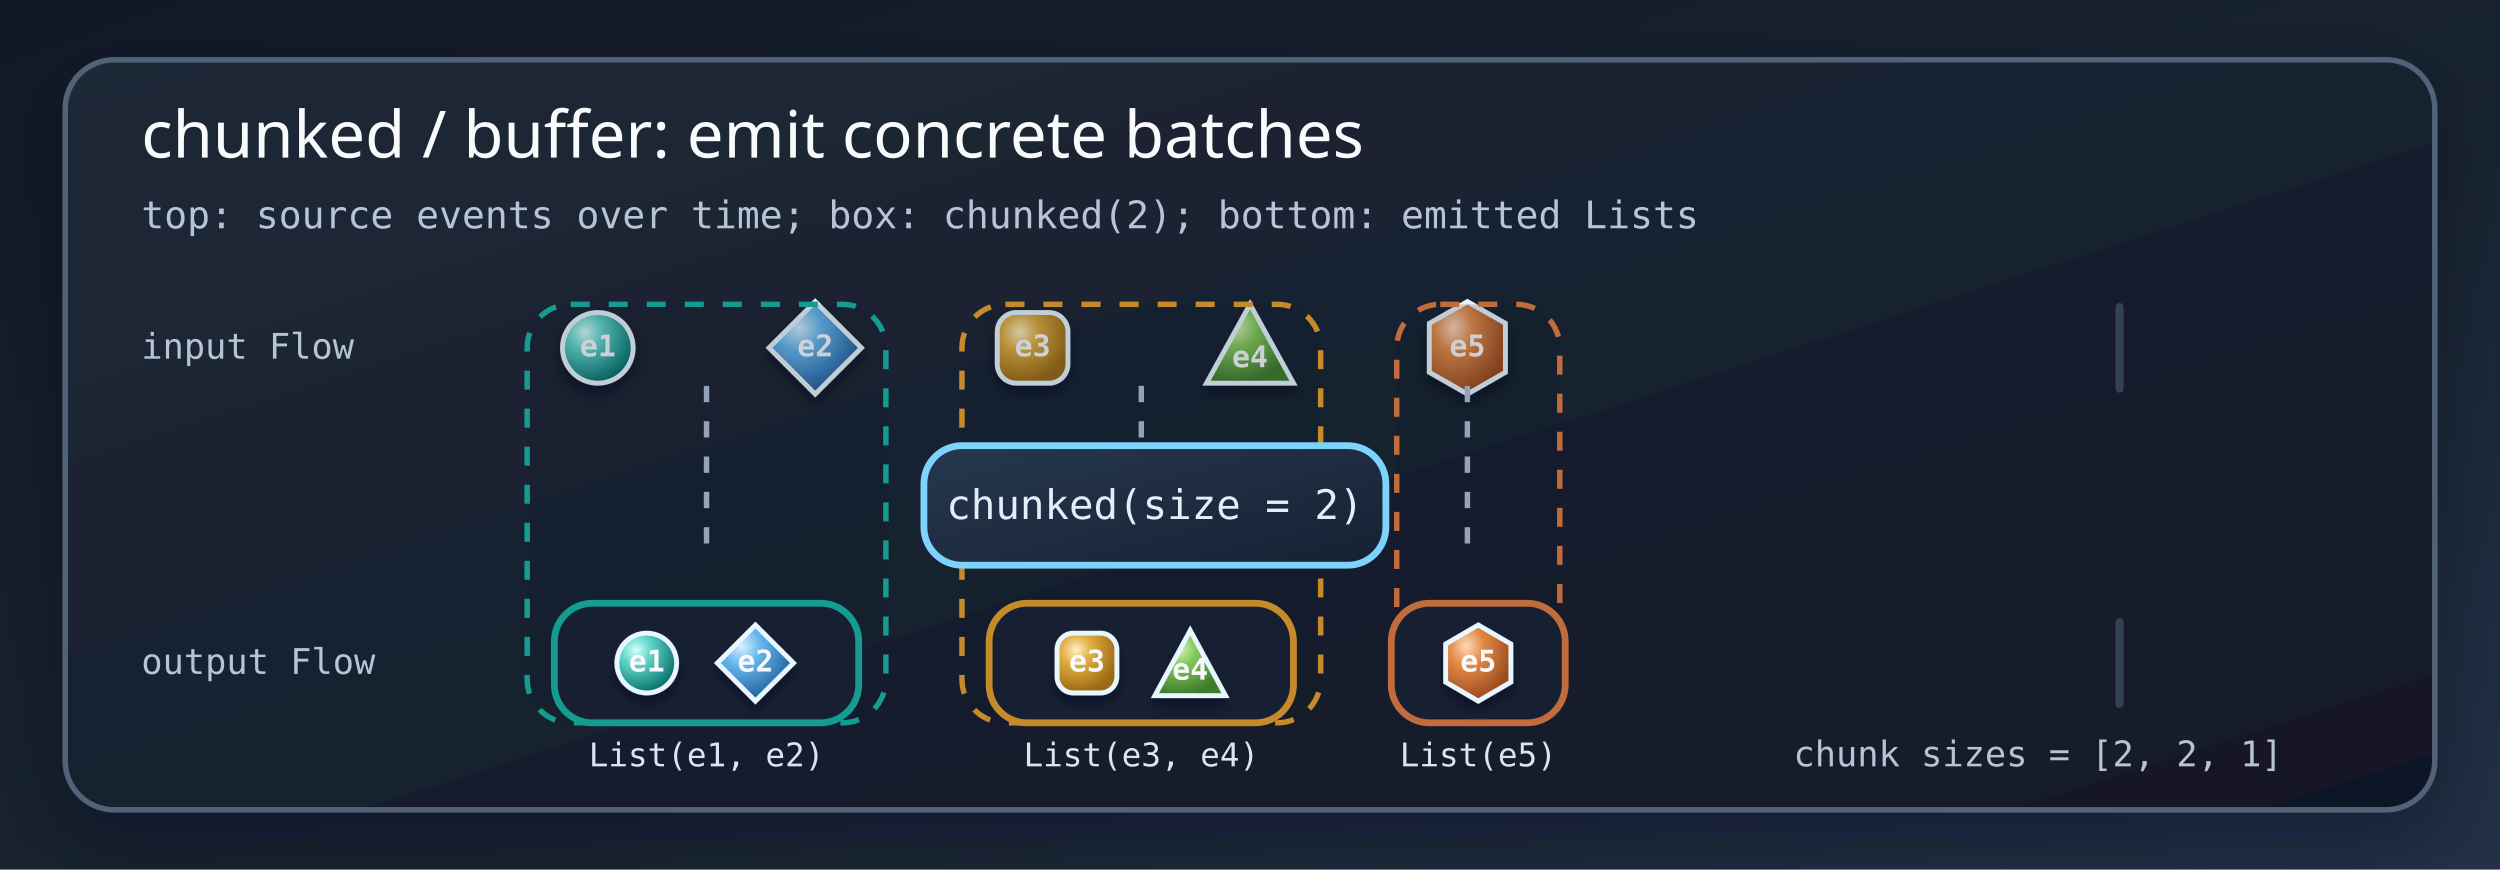
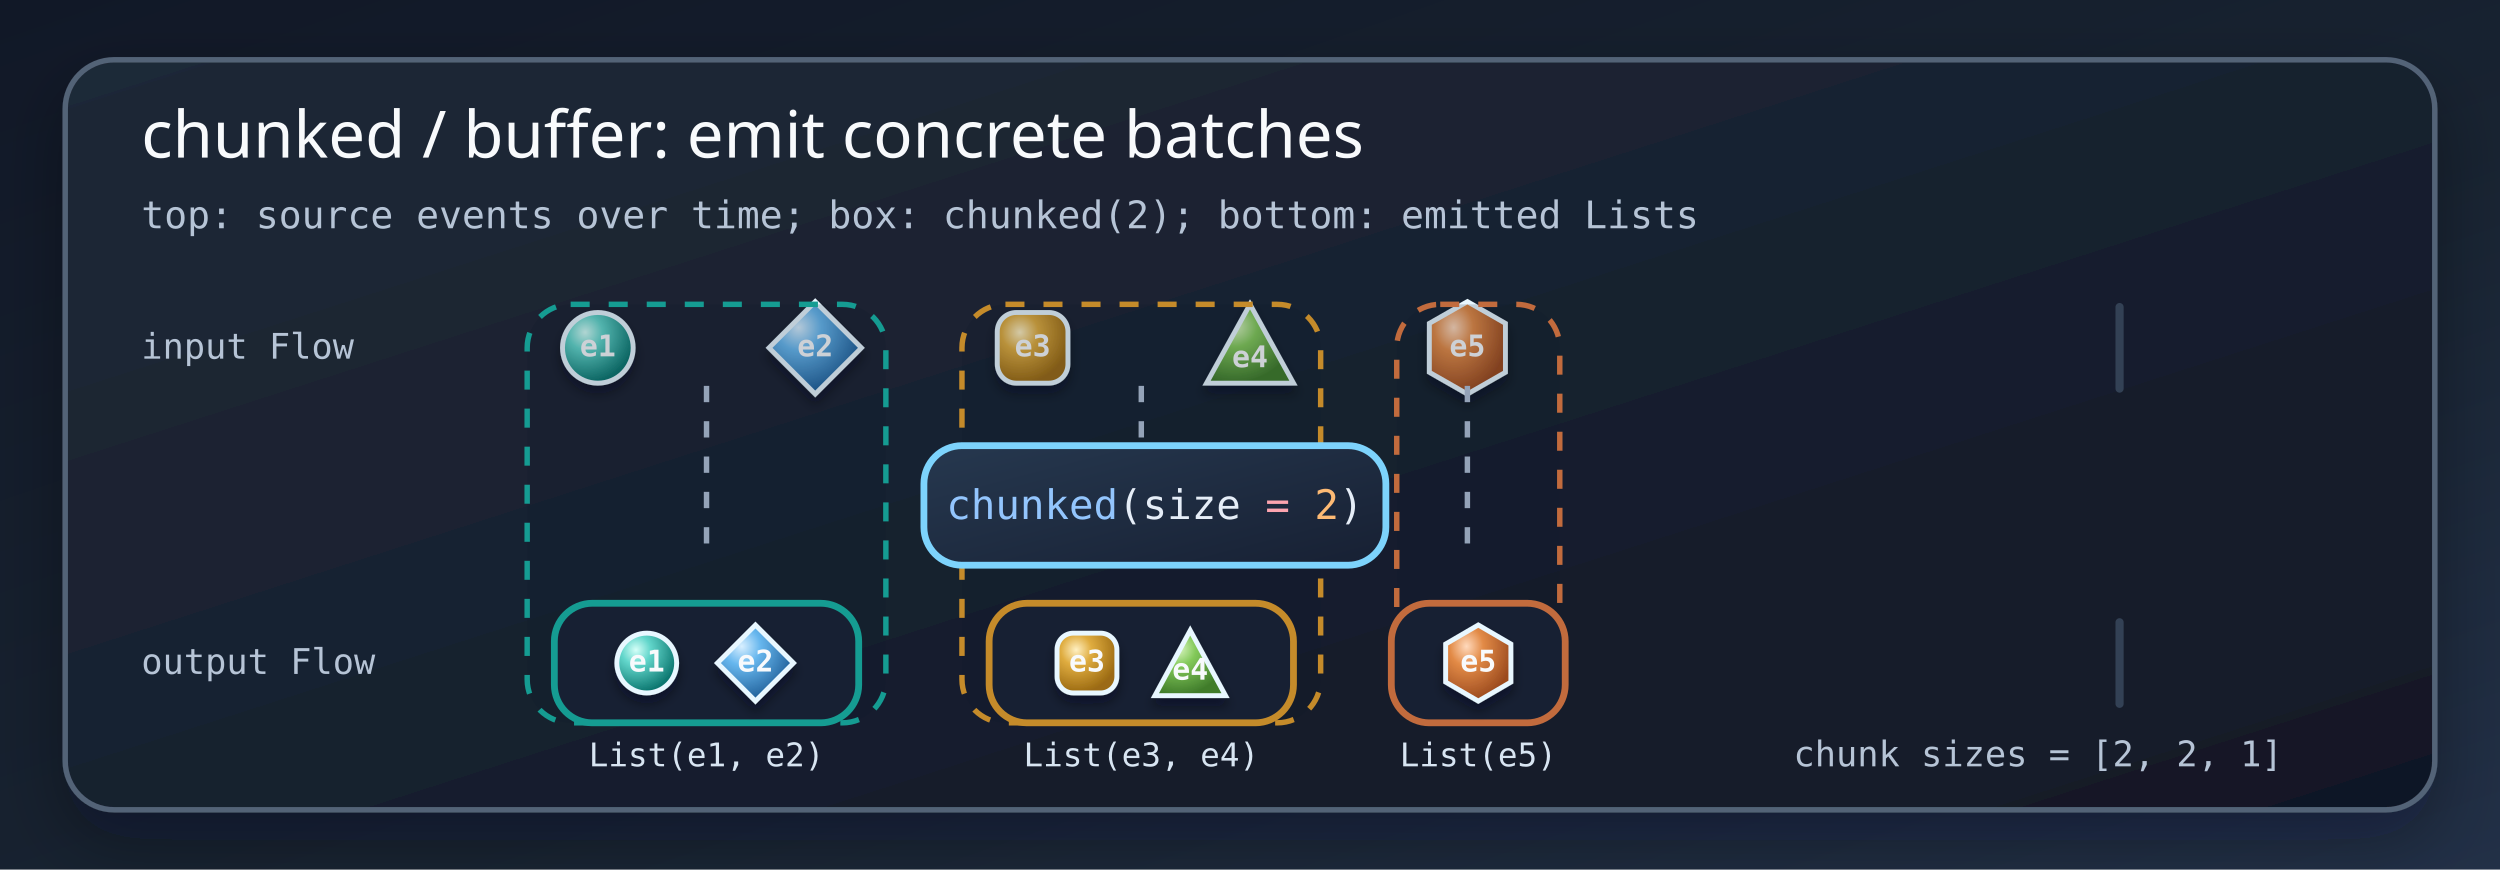
- <svg xmlns="http://www.w3.org/2000/svg" width="920" height="320" viewBox="0 0 920 320" role="img" aria-labelledby="title desc">
+ <svg xmlns="http://www.w3.org/2000/svg" width="920" height="320" viewBox="0 0 920 320" role="img" aria-labelledby="title desc" data-code-theme="dark">
  <defs>
    <marker id="arrow" markerWidth="14" markerHeight="14" viewBox="0 0 10 10" refX="9" refY="5" markerUnits="userSpaceOnUse" orient="auto">
      <path d="M 0 0 L 10 5 L 0 10 Z" fill="#9ed8ff" stroke="#9ed8ff" />
    </marker>
    <linearGradient id="bgGradient" x1="0" y1="0" x2="1" y2="1">
      <stop offset="0%" stop-color="#111827" />
      <stop offset="58%" stop-color="#182331" />
      <stop offset="100%" stop-color="#223047" />
    </linearGradient>
    <linearGradient id="panelGradient" x1="0" y1="0" x2="1" y2="1">
      <stop offset="0%" stop-color="#1f2937" />
      <stop offset="100%" stop-color="#111827" />
    </linearGradient>
    <linearGradient id="operatorGradient" x1="0" y1="0" x2="1" y2="1">
      <stop offset="0%" stop-color="#26384f" />
      <stop offset="100%" stop-color="#172033" />
    </linearGradient>
    <radialGradient id="marbleTeal" cx="32%" cy="28%" r="72%">
      <stop offset="0%" stop-color="#d5fff8" />
      <stop offset="34%" stop-color="#62d6cb" />
      <stop offset="100%" stop-color="#0b766f" />
    </radialGradient>
    <radialGradient id="marbleBlue" cx="32%" cy="28%" r="72%">
      <stop offset="0%" stop-color="#d8efff" />
      <stop offset="34%" stop-color="#67b7ee" />
      <stop offset="100%" stop-color="#1f5f99" />
    </radialGradient>
    <radialGradient id="marbleAmber" cx="32%" cy="28%" r="72%">
      <stop offset="0%" stop-color="#fff0c2" />
      <stop offset="36%" stop-color="#dfac3f" />
      <stop offset="100%" stop-color="#9b6a12" />
    </radialGradient>
    <radialGradient id="marbleGreen" cx="32%" cy="28%" r="72%">
      <stop offset="0%" stop-color="#dff8c7" />
      <stop offset="36%" stop-color="#83c95a" />
      <stop offset="100%" stop-color="#3f7b2a" />
    </radialGradient>
    <radialGradient id="marbleOrange" cx="32%" cy="28%" r="72%">
      <stop offset="0%" stop-color="#ffd9bc" />
      <stop offset="36%" stop-color="#e28a46" />
      <stop offset="100%" stop-color="#9c4b1f" />
    </radialGradient>
    <filter id="panelShadow" x="-8%" y="-12%" width="116%" height="124%">
      <feDropShadow dx="0" dy="10" stdDeviation="12" flood-color="#020617" flood-opacity="0.32" />
    </filter>
    <filter id="marbleShadow" x="-40%" y="-40%" width="180%" height="180%">
      <feDropShadow dx="0" dy="3" stdDeviation="2" flood-color="#020617" flood-opacity="0.42" />
    </filter>
    <filter id="laneGlow" x="-4%" y="-120%" width="108%" height="340%">
      <feDropShadow dx="0" dy="0" stdDeviation="3" flood-color="#67e8f9" flood-opacity="0.35" />
    </filter>
    <style>
      .bg { fill: url(#bgGradient); }
      .panel { fill: url(#panelGradient); stroke: #536377; stroke-width: 2; rx: 18; filter: url(#panelShadow); }
      .title { font: 24px "Architects Daughter", "Comic Mono", system-ui, sans-serif; fill: #f8fafc; }
      .sub { font: 14px "Comic Mono", ui-monospace, monospace; fill: #b6c4d6; }
      .label { font: 15px "Comic Mono", ui-monospace, monospace; fill: #e5edf7; }
      .small { font: 13px "Comic Mono", ui-monospace, monospace; fill: #b6c4d6; }
      .tiny { font: 11px "Comic Mono", ui-monospace, monospace; fill: #f8fafc; text-anchor: middle; dominant-baseline: middle; font-weight: 700; }
      .line { stroke: #9ed8ff; stroke-width: 4; stroke-linecap: round; marker-end: url(#arrow); filter: url(#laneGlow); }
      .event { stroke: #e8f7ff; stroke-width: 1.8; filter: url(#marbleShadow); }
      .box { fill: #172033; stroke-width: 2.5; rx: 14; }
      .op { fill: url(#operatorGradient); stroke: #7dd3fc; }
      .teal { fill: url(#marbleTeal); }
      .blue { fill: url(#marbleBlue); }
      .amber { fill: url(#marbleAmber); }
      .green { fill: url(#marbleGreen); }
      .orange { fill: url(#marbleOrange); }
      .guide { fill: #0f172a; fill-opacity: 0.18; stroke-width: 2; stroke-dasharray: 7 7; }
      .result { font: 12px "Comic Mono", ui-monospace, monospace; fill: #d8e5f2; text-anchor: middle; }
      .shape { stroke: #e8f7ff; stroke-width: 1.8; filter: url(#marbleShadow); }
-     </style>
+ 
+     .syntax-keyword{fill:#C4B5FD}.syntax-type{fill:#5EEAD4}.syntax-function{fill:#93C5FD}.syntax-string{fill:#FCD34D}.syntax-number{fill:#FDBA74}.syntax-comment{fill:#94A3B8}.syntax-operator{fill:#FDA4AF}</style>
  </defs>
  <rect class="bg" width="920" height="320" />
  <rect class="panel" x="24" y="22" width="872" height="276" />
  <text class="title" x="52" y="58">chunked / buffer: emit concrete batches</text>
  <text class="sub" x="52" y="84">top: source events over time; box: chunked(2); bottom: emitted Lists</text>
  <text class="small" x="52" y="132">input Flow</text>
  <line class="line" x1="150" y1="128" x2="806" y2="128" />
  <circle class="shape teal" cx="220" cy="128" r="13" />
  <text class="tiny" x="220" y="128">e1</text>
  <path class="shape blue" d="M 300 111 L 317 128 L 300 145 L 283 128 Z" />
  <text class="tiny" x="300" y="128">e2</text>
  <rect class="shape amber" x="367" y="115" width="26" height="26" rx="7" />
  <text class="tiny" x="380" y="128">e3</text>
  <path class="shape green" d="M 460 112 L 476 141 L 444 141 Z" />
  <text class="tiny" x="460" y="132">e4</text>
  <path class="shape orange" d="M 540 111 L 554 119 L 554 137 L 540 145 L 526 137 L 526 119 Z" />
  <text class="tiny" x="540" y="128">e5</text>
  <path d="M 780 113 V 143" stroke="#334155" stroke-width="3" stroke-linecap="round" />
  <rect class="guide" x="194" y="112" width="132" height="154" rx="16" stroke="#159c92" />
  <rect class="guide" x="354" y="112" width="132" height="154" rx="16" stroke="#c58b2a" />
  <rect class="guide" x="514" y="112" width="60" height="154" rx="16" stroke="#c26b3d" />
  <path d="M 260 142 V 202" stroke="#94a3b8" stroke-width="2" stroke-dasharray="6 7" />
  <path d="M 420 142 V 202" stroke="#94a3b8" stroke-width="2" stroke-dasharray="6 7" />
  <path d="M 540 142 V 202" stroke="#94a3b8" stroke-width="2" stroke-dasharray="6 7" />
  <rect class="box op" x="340" y="164" width="170" height="44" />
-   <text class="label" x="425" y="191" text-anchor="middle">chunked(size = 2)</text>
+   <text class="label" x="425" y="191" text-anchor="middle" data-code-snippet="kotlin">
+     <tspan class="syntax-function">chunked</tspan>(size <tspan class="syntax-operator">=</tspan>
+     <tspan class="syntax-number">2</tspan>)</text>
  <text class="small" x="52" y="248">output Flow</text>
  <line class="line" x1="150" y1="244" x2="806" y2="244" />
  <rect class="box" x="204" y="222" width="112" height="44" stroke="#159c92" />
  <circle class="shape teal" cx="238" cy="244" r="11" />
  <text class="tiny" x="238" y="244">e1</text>
  <path class="shape blue" d="M 278 230 L 292 244 L 278 258 L 264 244 Z" />
  <text class="tiny" x="278" y="244">e2</text>
  <text class="result" x="260" y="282">List(e1, e2)</text>
  <rect class="box" x="364" y="222" width="112" height="44" stroke="#c58b2a" />
  <rect class="shape amber" x="389" y="233" width="22" height="22" rx="6" />
  <text class="tiny" x="400" y="244">e3</text>
  <path class="shape green" d="M 438 232 L 451 256 L 425 256 Z" />
  <text class="tiny" x="438" y="247">e4</text>
  <text class="result" x="420" y="282">List(e3, e4)</text>
  <rect class="box" x="512" y="222" width="64" height="44" stroke="#c26b3d" />
  <path class="shape orange" d="M 544 230 L 556 237 L 556 251 L 544 258 L 532 251 L 532 237 Z" />
  <text class="tiny" x="544" y="244">e5</text>
  <text class="result" x="544" y="282">List(e5)</text>
  <path d="M 780 229 V 259" stroke="#334155" stroke-width="3" stroke-linecap="round" />
  <text class="small" x="660" y="282">chunk sizes = [2, 2, 1]</text>
</svg>
